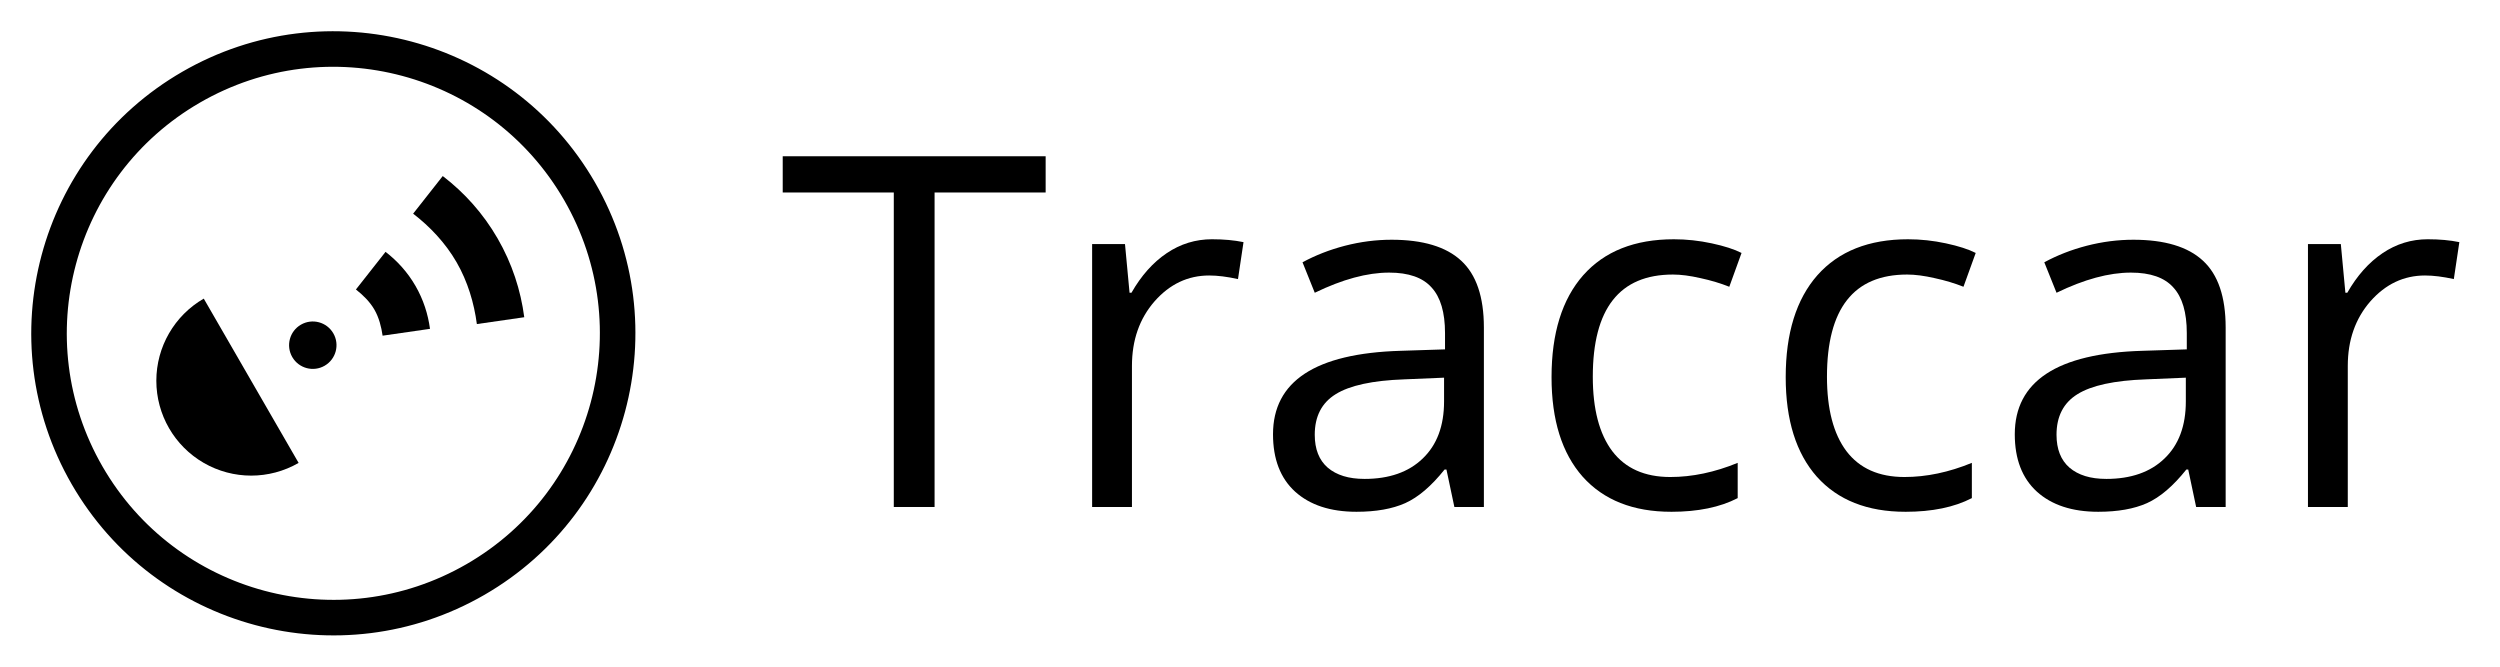
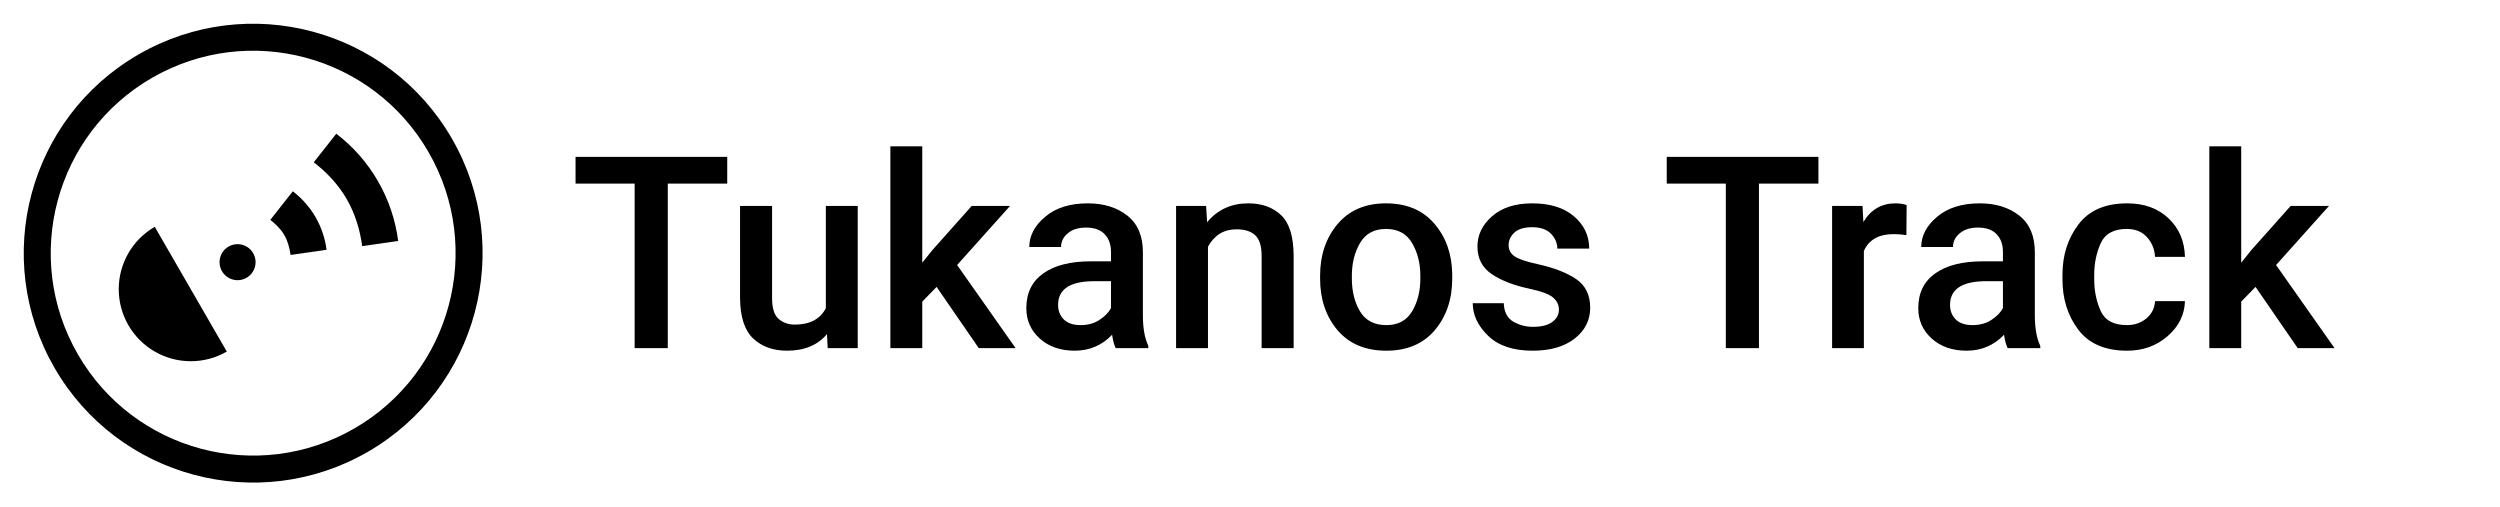
- <svg xmlns="http://www.w3.org/2000/svg" width="240" height="64" viewBox="0 0 240 64">
+ <svg xmlns="http://www.w3.org/2000/svg" width="316" height="64" viewBox="0 0 316 64">
  <g id="img">
-     <rect id="rect3778" height="64" width="240" y="0" x="0" fill="none" />
+     <rect id="rect3778" height="64" width="316" y="0" x="0" fill="none" />
    <g id="g4194">
      <g id="g4145" fill="currentColor">
        <circle id="path2993" stroke-width="1.326" transform="rotate(-30)" cy="43.713" cx="9.436" r="2.276" />
        <path id="path3004" stroke-width="1.01" d="m37.012 24.177-2.843 3.613c0.663 0.522 1.325 1.158 1.773 1.933 0.448 0.776 0.667 1.667 0.788 2.502l4.55-0.656c-0.193-1.42-0.633-2.804-1.394-4.123s-1.74-2.391-2.874-3.27z" />
        <path id="path3014" stroke-width="1.01" d="m42.504 16.9-2.843 3.613c1.607 1.236 3.091 2.793 4.168 4.658s1.683 3.929 1.95 5.939l4.55-0.656c-0.34-2.595-1.167-5.151-2.557-7.559-1.39-2.408-3.19-4.402-5.268-5.994z" />
        <path id="path3036" stroke-width="3.62" d="m28.667 44.439a9.106 9.106 0 0 1 -9.106 0 9.106 9.106 0 0 1 -4.553 -7.886 9.106 9.106 0 0 1 4.553 -7.886l4.553 7.886z" />
        <path id="path3038-8" stroke-width="1.01" d="m17.502 6.889c-13.868 8.007-18.619 25.74-10.612 39.608 8.006 13.868 25.739 18.619 39.608 10.613 13.868-8.007 18.619-25.74 10.613-39.609-8.007-13.868-25.74-18.62-39.609-10.612zm1.706 2.954c12.237-7.065 27.884-2.872 34.948 9.364 7.065 12.237 2.873 27.884-9.364 34.948-12.237 7.065-27.884 2.873-34.948-9.364-7.065-12.237-2.873-27.884 9.364-34.948z" />
      </g>
    </g>
-     <g id="logotext" aria-label="Traccar" fill="currentColor">
-       <path id="path4172" d="m89.719 48.671h-3.915v-30.192h-10.663v-3.478h25.241v3.478h-10.663v30.192z" />
-       <path id="path4174" d="m116.36 22.969q1.681 0 3.017 0.276l-0.53 3.547q-1.566-0.345-2.764-0.345-3.063 0-5.251 2.487-2.165 2.487-2.165 6.195v13.541h-3.823v-25.241h3.155l0.438 4.675h0.184q1.405-2.464 3.385-3.8t4.353-1.336z" />
-       <path id="path4176" d="m139.62 48.671-0.76-3.593h-0.184q-1.888 2.372-3.777 3.224-1.865 0.829-4.675 0.829-3.754 0-5.896-1.935-2.119-1.935-2.119-5.504 0-7.646 12.229-8.014l4.284-0.138v-1.566q0-2.971-1.29-4.376-1.267-1.428-4.076-1.428-3.155 0-7.139 1.935l-1.175-2.925q1.865-1.013 4.076-1.589 2.234-0.576 4.468-0.576 4.514 0 6.679 2.004 2.188 2.004 2.188 6.425v17.226h-2.833zm-8.636-2.695q3.57 0 5.596-1.958 2.05-1.958 2.05-5.481v-2.28l-3.823 0.161q-4.56 0.161-6.587 1.428-2.004 1.244-2.004 3.892 0 2.073 1.244 3.155 1.267 1.082 3.524 1.082z" />
-       <path id="path4178" d="m160.44 49.131q-5.481 0-8.498-3.362-2.994-3.385-2.994-9.557 0-6.333 3.04-9.788 3.063-3.454 8.705-3.454 1.819 0 3.639 0.392t2.856 0.921l-1.175 3.247q-1.267-0.507-2.764-0.829-1.497-0.345-2.648-0.345-7.692 0-7.692 9.811 0 4.652 1.865 7.139 1.888 2.487 5.573 2.487 3.155 0 6.471-1.359v3.385q-2.533 1.313-6.379 1.313z" />
-       <path id="path4180" d="m182.92 49.131q-5.481 0-8.498-3.362-2.994-3.385-2.994-9.557 0-6.333 3.04-9.788 3.063-3.454 8.705-3.454 1.819 0 3.639 0.392t2.856 0.921l-1.175 3.247q-1.267-0.507-2.764-0.829-1.497-0.345-2.648-0.345-7.692 0-7.692 9.811 0 4.652 1.865 7.139 1.888 2.487 5.573 2.487 3.155 0 6.471-1.359v3.385q-2.533 1.313-6.379 1.313z" />
-       <path id="path4182" d="m210.83 48.671-0.76-3.593h-0.184q-1.888 2.372-3.777 3.224-1.865 0.829-4.675 0.829-3.754 0-5.896-1.935-2.119-1.935-2.119-5.504 0-7.646 12.229-8.014l4.284-0.138v-1.566q0-2.971-1.29-4.376-1.267-1.428-4.076-1.428-3.155 0-7.139 1.935l-1.175-2.925q1.865-1.013 4.076-1.589 2.234-0.576 4.468-0.576 4.514 0 6.679 2.004 2.188 2.004 2.188 6.425v17.226h-2.833zm-8.636-2.695q3.57 0 5.596-1.958 2.05-1.958 2.05-5.481v-2.28l-3.823 0.161q-4.56 0.161-6.587 1.428-2.004 1.244-2.004 3.892 0 2.073 1.244 3.155 1.267 1.082 3.523 1.082z" />
-       <path id="path4184" d="m233.08 22.969q1.681 0 3.017 0.276l-0.53 3.547q-1.566-0.345-2.764-0.345-3.063 0-5.251 2.487-2.165 2.487-2.165 6.195v13.541h-3.823v-25.241h3.155l0.438 4.675h0.184q1.405-2.464 3.385-3.8t4.353-1.336z" />
+     <g id="logotext" aria-label="Tukanos Track" fill="currentColor">
+       <text x="72" y="44" font-family="Roboto, Helvetica, Arial, sans-serif" font-size="34" font-weight="500" textLength="240" lengthAdjust="spacingAndGlyphs">Tukanos Track</text>
    </g>
  </g>
</svg>
